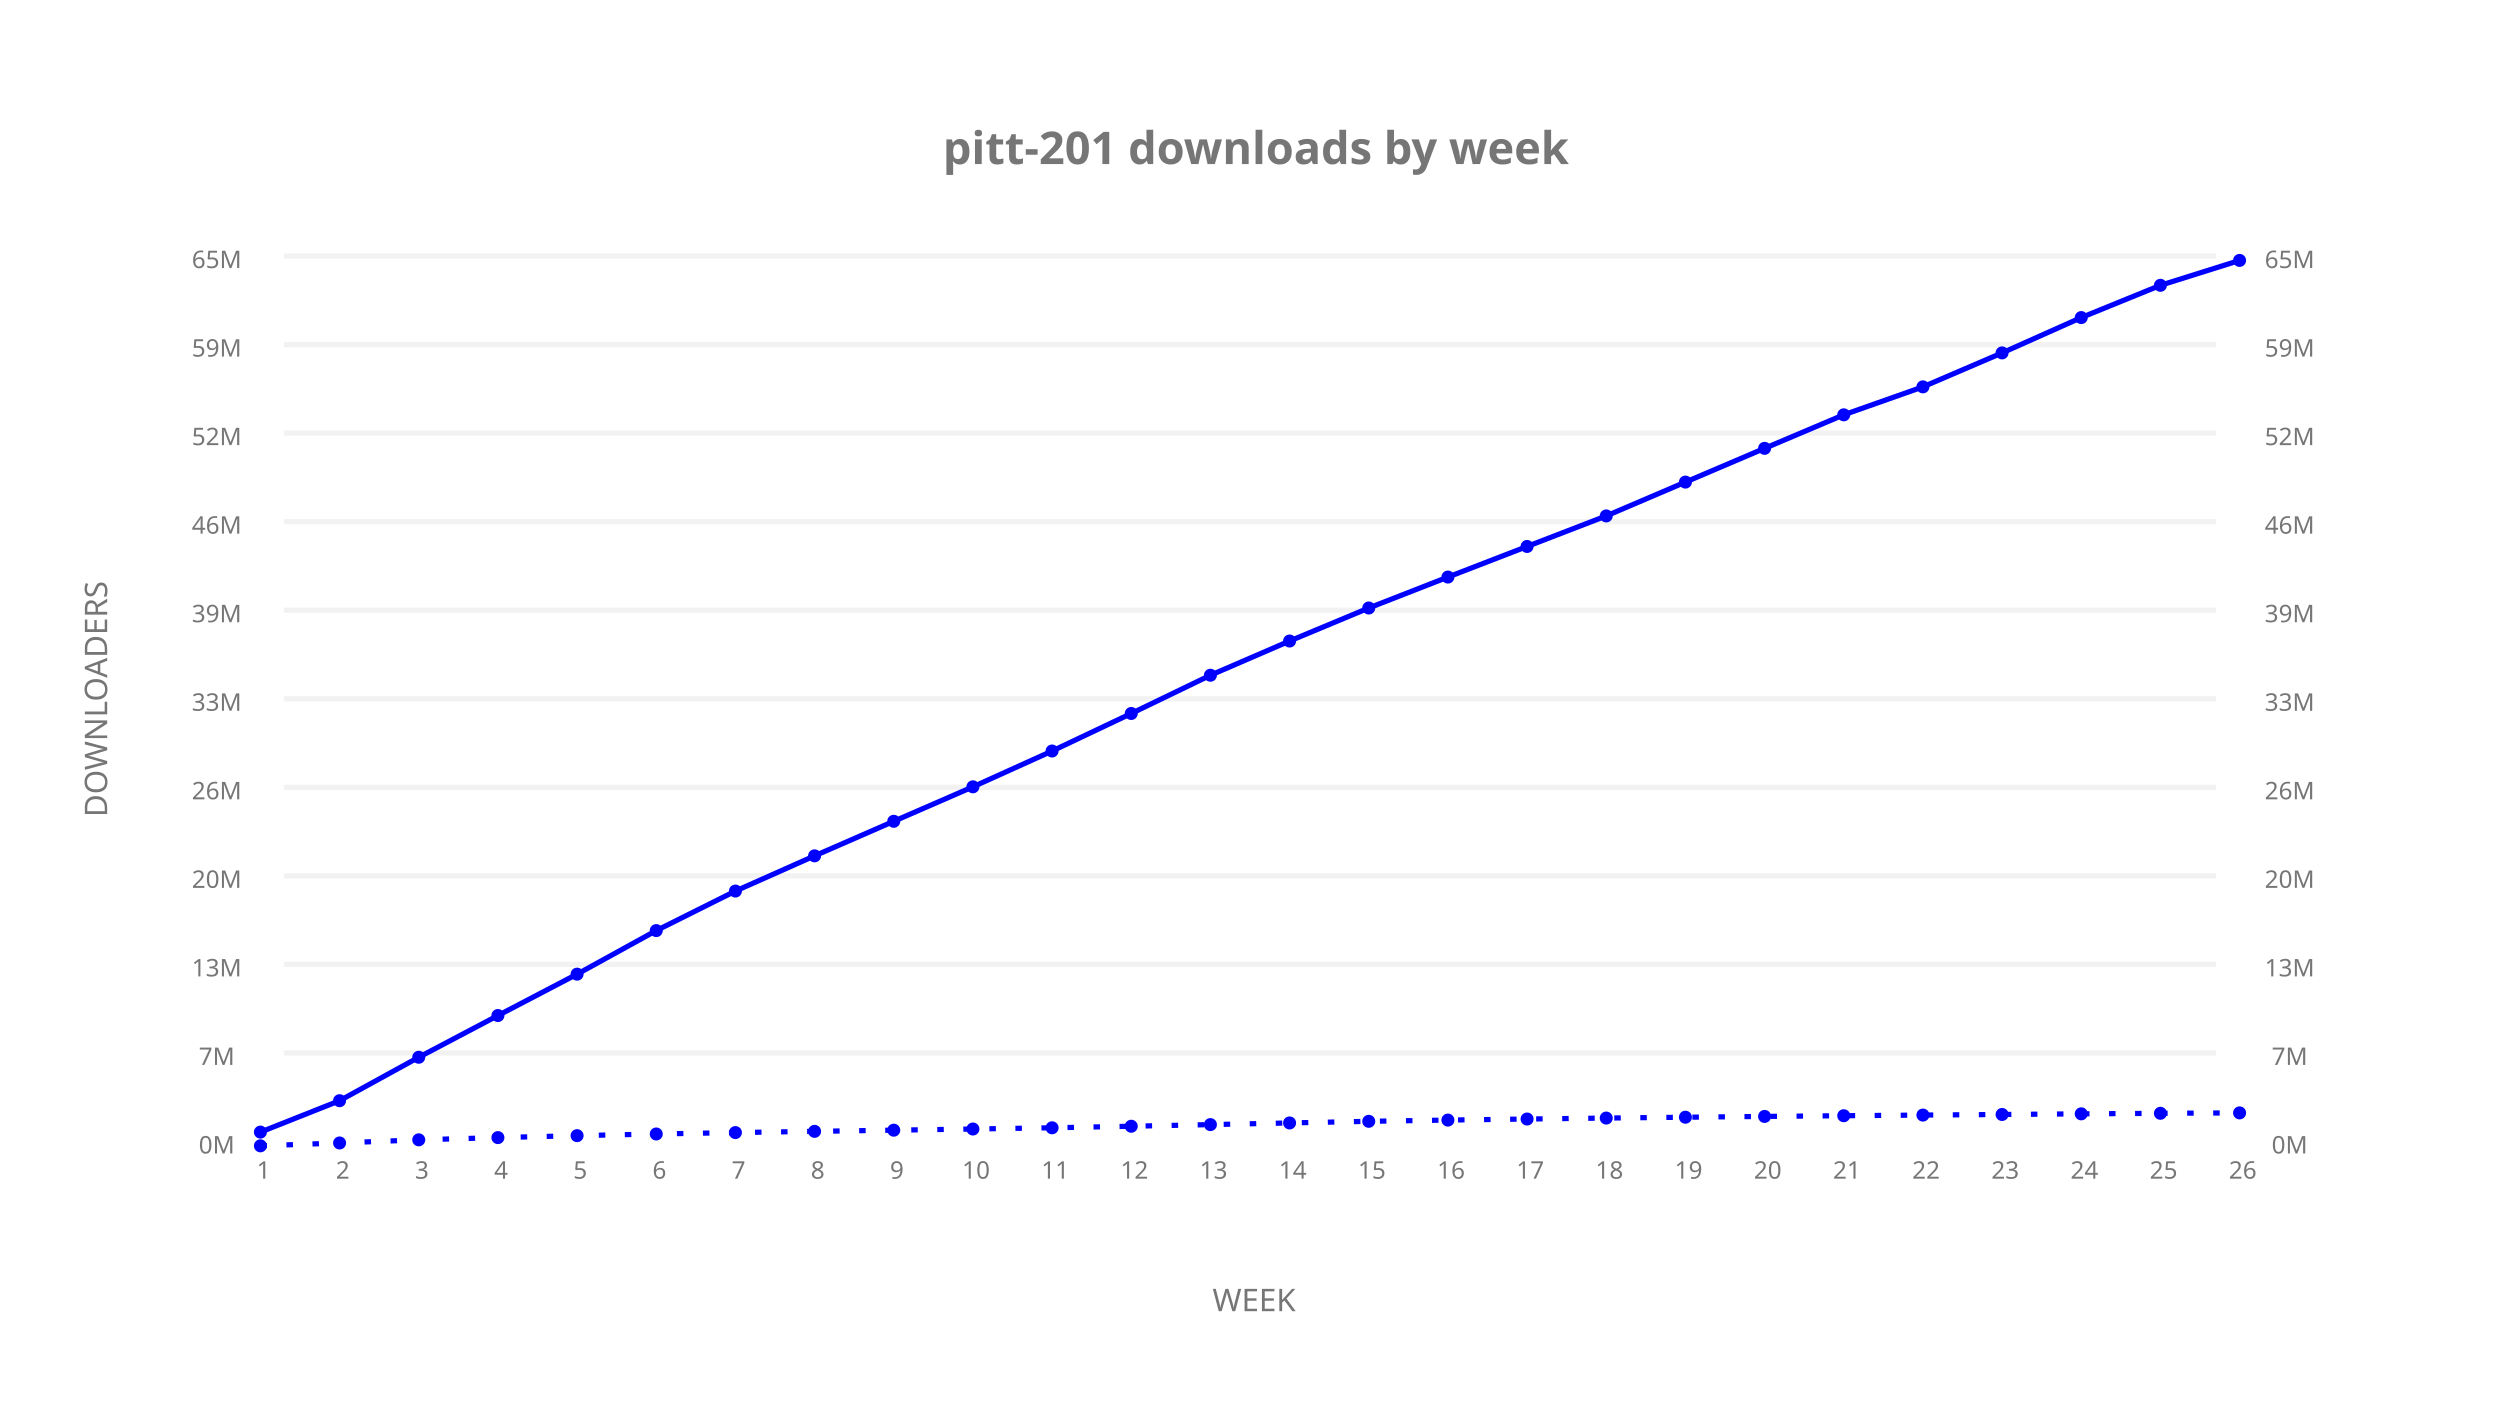
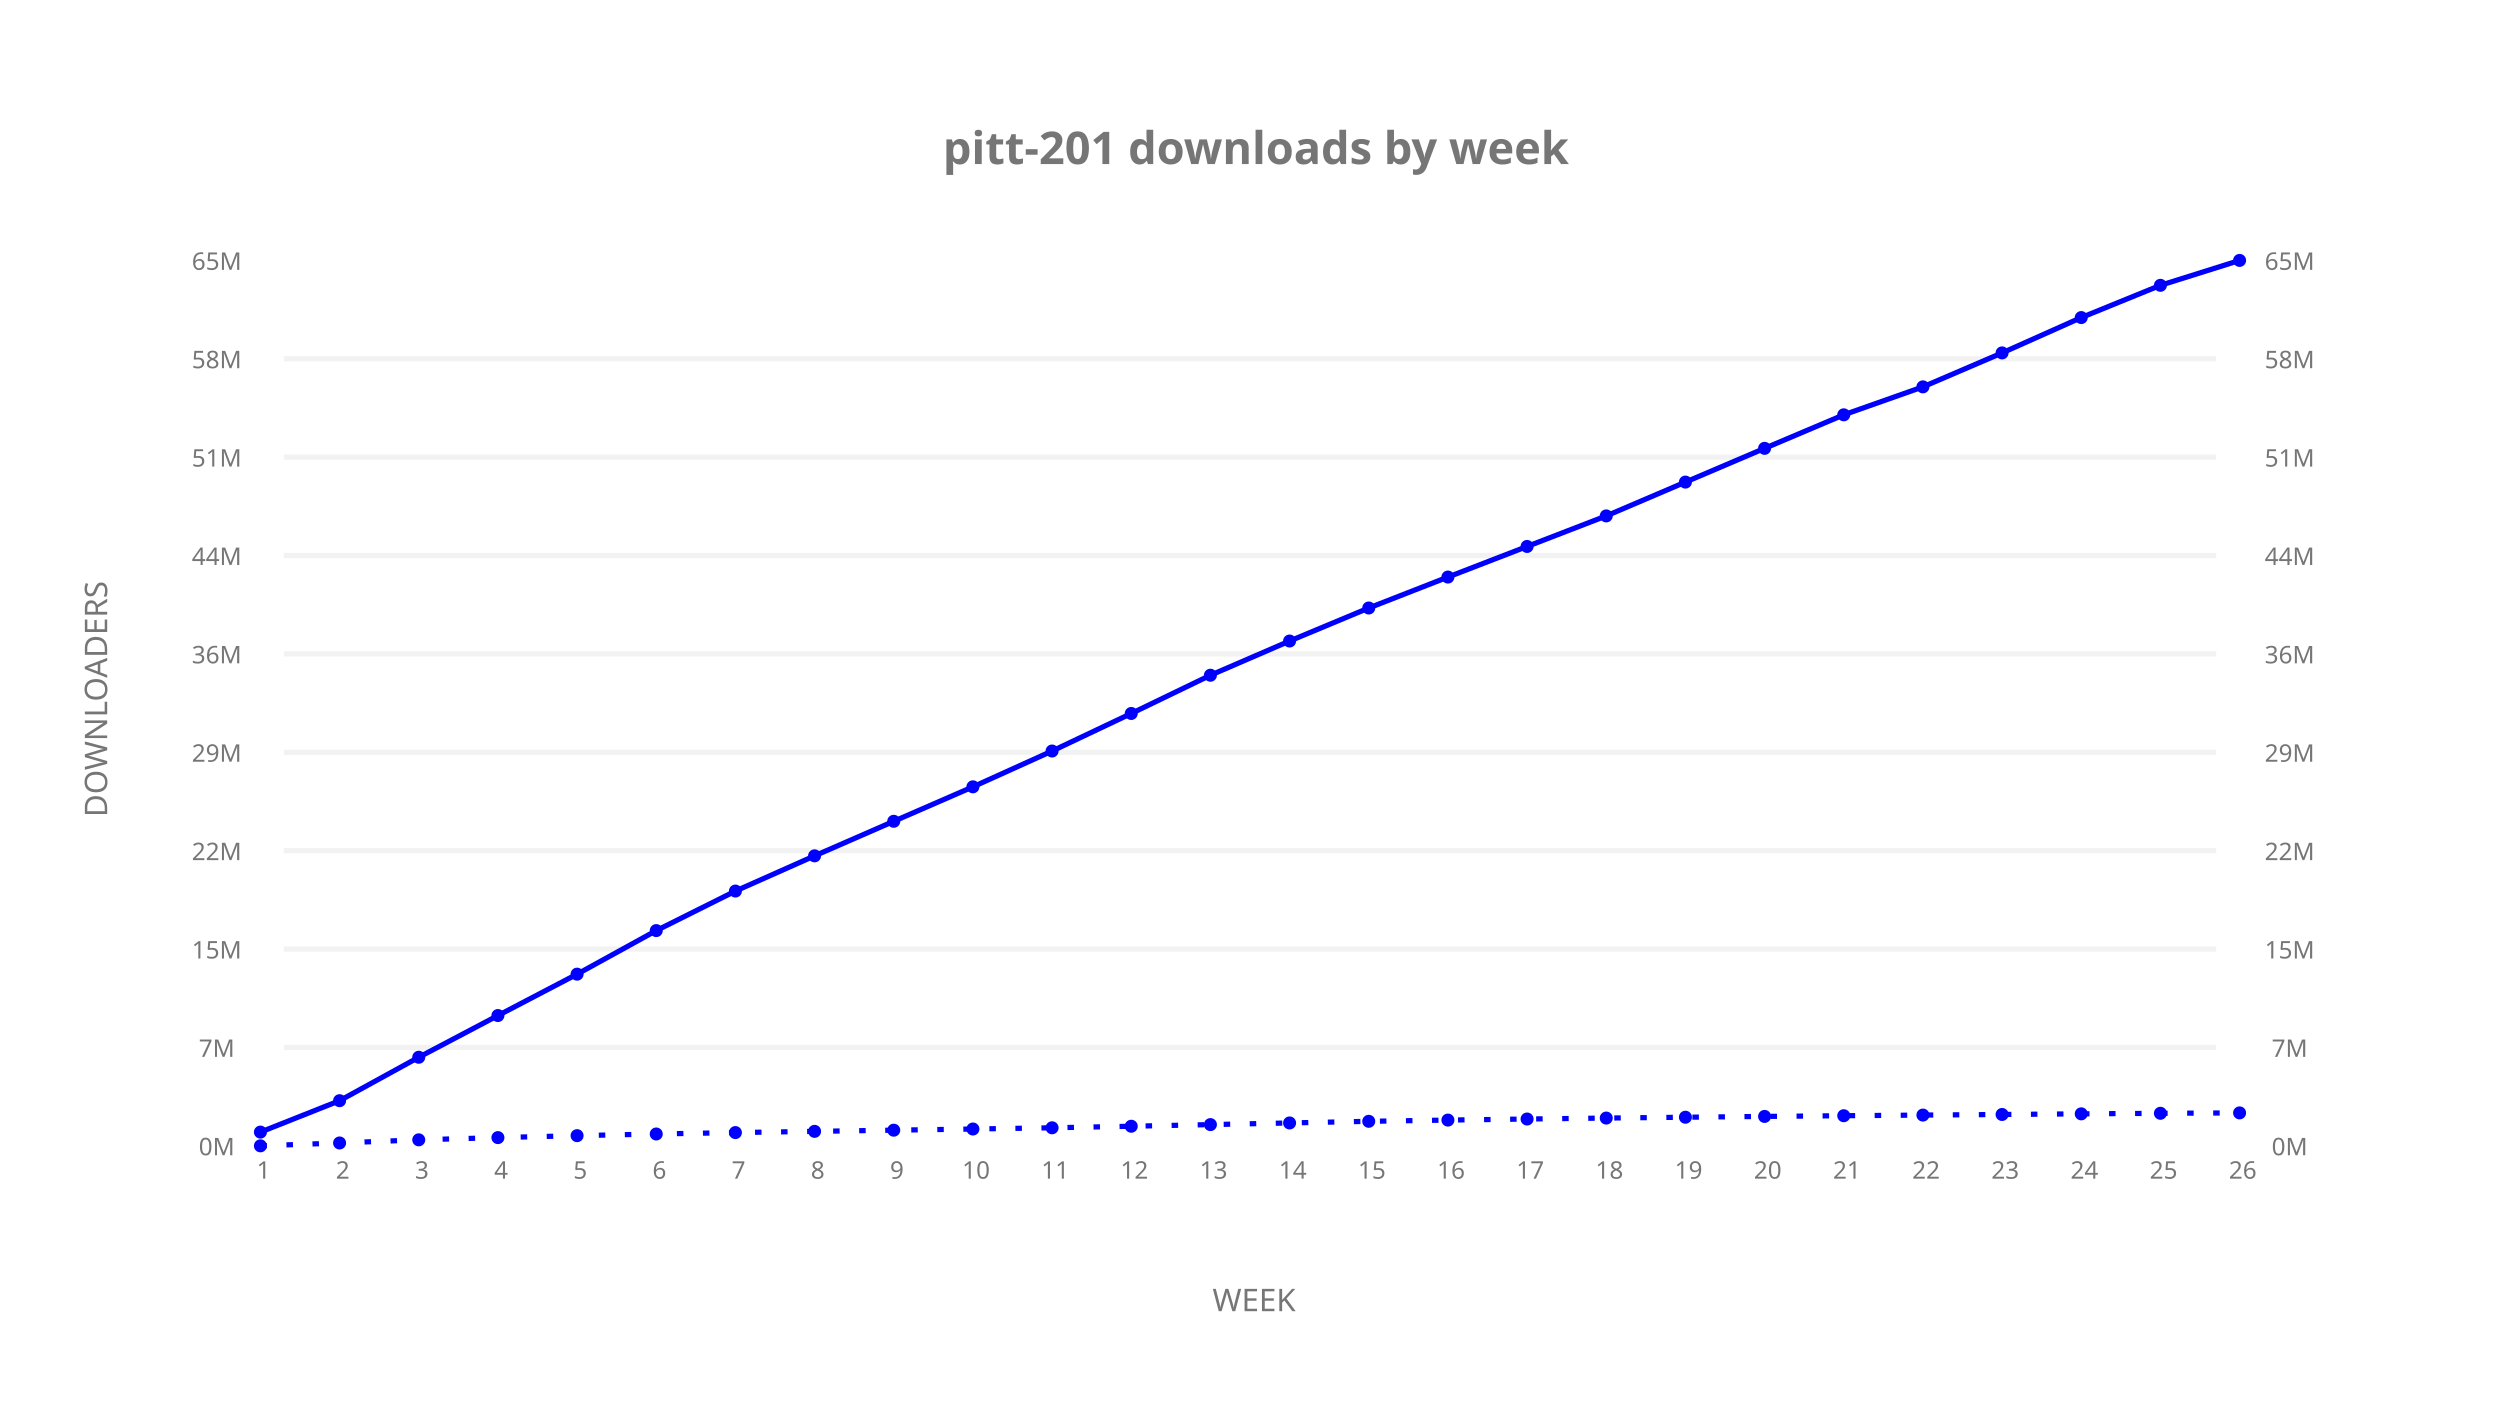
<svg xmlns="http://www.w3.org/2000/svg" xml:space="preserve" id="pitt-201-downloads-by-week-pitt-201-week" x="0px" y="0px" width="1920px" height="1080px" viewBox="0 0 1920 1080" enable-background="new 0 0 1920 1080" role="img">
  <g id="annotations">
    <text x="960" y="126" font-family="Atkinson Hyperlegible" font-size="26pt" text-anchor="middle" text-align="center" font-weight="600" font-style="normal" style="fill:rgb(118,118,118); fill-opacity:1; stroke:rgb(118,118,118); stroke-opacity:0; stroke-width:0.5"> pitt-201 downloads by week</text>
    <g id="axes-lines">
      <text x="960" y="1007" font-family="Atkinson Hyperlegible" font-size="18pt" text-anchor="middle" text-align="center" font-weight="500" font-style="normal" style="fill:rgb(118,118,118); fill-opacity:1; stroke:rgb(118,118,118); stroke-opacity:0; stroke-width:0.5"> WEEK</text>
      <text x="73" y="540" font-family="Atkinson Hyperlegible" font-size="18pt" text-anchor="middle" text-align="center" dominant-baseline="central" font-weight="500" font-style="normal" style="fill:rgb(118,118,118); fill-opacity:1; stroke:rgb(118,118,118); stroke-opacity:0; stroke-width:0.5" transform="rotate(-90,73,540)"> DOWNLOADERS</text>
    </g>
    <g id="tic-y-label-lines">
-       <line x1="218" y1="808.634" x2="1702" y2="808.634" style="fill:rgb(0,0,255); fill-opacity:0; stroke:rgb(242,242,242); stroke-opacity:1; stroke-width:4" />
-       <line x1="218" y1="740.634" x2="1702" y2="740.634" style="fill:rgb(0,0,255); fill-opacity:0; stroke:rgb(242,242,242); stroke-opacity:1; stroke-width:4" />
-       <line x1="218" y1="672.634" x2="1702" y2="672.634" style="fill:rgb(0,0,255); fill-opacity:0; stroke:rgb(242,242,242); stroke-opacity:1; stroke-width:4" />
-       <line x1="218" y1="604.634" x2="1702" y2="604.634" style="fill:rgb(0,0,255); fill-opacity:0; stroke:rgb(242,242,242); stroke-opacity:1; stroke-width:4" />
-       <line x1="218" y1="536.634" x2="1702" y2="536.634" style="fill:rgb(0,0,255); fill-opacity:0; stroke:rgb(242,242,242); stroke-opacity:1; stroke-width:4" />
-       <line x1="218" y1="468.634" x2="1702" y2="468.634" style="fill:rgb(0,0,255); fill-opacity:0; stroke:rgb(242,242,242); stroke-opacity:1; stroke-width:4" />
-       <line x1="218" y1="400.634" x2="1702" y2="400.634" style="fill:rgb(0,0,255); fill-opacity:0; stroke:rgb(242,242,242); stroke-opacity:1; stroke-width:4" />
-       <line x1="218" y1="332.634" x2="1702" y2="332.634" style="fill:rgb(0,0,255); fill-opacity:0; stroke:rgb(242,242,242); stroke-opacity:1; stroke-width:4" />
-       <line x1="218" y1="264.634" x2="1702" y2="264.634" style="fill:rgb(0,0,255); fill-opacity:0; stroke:rgb(242,242,242); stroke-opacity:1; stroke-width:4" />
-       <line x1="218" y1="196.634" x2="1702" y2="196.634" style="fill:rgb(0,0,255); fill-opacity:0; stroke:rgb(242,242,242); stroke-opacity:1; stroke-width:4" />
+       <line x1="218" y1="804.444" x2="1702" y2="804.444" style="fill:rgb(0,0,255); fill-opacity:0; stroke:rgb(242,242,242); stroke-opacity:1; stroke-width:4" />
+       <line x1="218" y1="728.889" x2="1702" y2="728.889" style="fill:rgb(0,0,255); fill-opacity:0; stroke:rgb(242,242,242); stroke-opacity:1; stroke-width:4" />
+       <line x1="218" y1="653.333" x2="1702" y2="653.333" style="fill:rgb(0,0,255); fill-opacity:0; stroke:rgb(242,242,242); stroke-opacity:1; stroke-width:4" />
+       <line x1="218" y1="577.778" x2="1702" y2="577.778" style="fill:rgb(0,0,255); fill-opacity:0; stroke:rgb(242,242,242); stroke-opacity:1; stroke-width:4" />
+       <line x1="218" y1="502.222" x2="1702" y2="502.222" style="fill:rgb(0,0,255); fill-opacity:0; stroke:rgb(242,242,242); stroke-opacity:1; stroke-width:4" />
+       <line x1="218" y1="426.667" x2="1702" y2="426.667" style="fill:rgb(0,0,255); fill-opacity:0; stroke:rgb(242,242,242); stroke-opacity:1; stroke-width:4" />
+       <line x1="218" y1="351.111" x2="1702" y2="351.111" style="fill:rgb(0,0,255); fill-opacity:0; stroke:rgb(242,242,242); stroke-opacity:1; stroke-width:4" />
+       <line x1="218" y1="275.556" x2="1702" y2="275.556" style="fill:rgb(0,0,255); fill-opacity:0; stroke:rgb(242,242,242); stroke-opacity:1; stroke-width:4" />
    </g>
    <g id="tic-x-labels">
      <text x="200" y="898" font-family="Atkinson Hyperlegible" font-size="14pt" text-anchor="middle" text-align="center" dominant-baseline="central" font-weight="400" font-style="normal" style="fill:rgb(118,118,118); fill-opacity:1; stroke:rgb(118,118,118); stroke-opacity:0; stroke-width:0.5"> 1</text>
      <text x="260.8" y="898" font-family="Atkinson Hyperlegible" font-size="14pt" text-anchor="middle" text-align="center" dominant-baseline="central" font-weight="400" font-style="normal" style="fill:rgb(118,118,118); fill-opacity:1; stroke:rgb(118,118,118); stroke-opacity:0; stroke-width:0.5"> 2</text>
      <text x="321.6" y="898" font-family="Atkinson Hyperlegible" font-size="14pt" text-anchor="middle" text-align="center" dominant-baseline="central" font-weight="400" font-style="normal" style="fill:rgb(118,118,118); fill-opacity:1; stroke:rgb(118,118,118); stroke-opacity:0; stroke-width:0.5"> 3</text>
      <text x="382.4" y="898" font-family="Atkinson Hyperlegible" font-size="14pt" text-anchor="middle" text-align="center" dominant-baseline="central" font-weight="400" font-style="normal" style="fill:rgb(118,118,118); fill-opacity:1; stroke:rgb(118,118,118); stroke-opacity:0; stroke-width:0.5"> 4</text>
      <text x="443.2" y="898" font-family="Atkinson Hyperlegible" font-size="14pt" text-anchor="middle" text-align="center" dominant-baseline="central" font-weight="400" font-style="normal" style="fill:rgb(118,118,118); fill-opacity:1; stroke:rgb(118,118,118); stroke-opacity:0; stroke-width:0.5"> 5</text>
      <text x="504" y="898" font-family="Atkinson Hyperlegible" font-size="14pt" text-anchor="middle" text-align="center" dominant-baseline="central" font-weight="400" font-style="normal" style="fill:rgb(118,118,118); fill-opacity:1; stroke:rgb(118,118,118); stroke-opacity:0; stroke-width:0.5"> 6</text>
      <text x="564.8" y="898" font-family="Atkinson Hyperlegible" font-size="14pt" text-anchor="middle" text-align="center" dominant-baseline="central" font-weight="400" font-style="normal" style="fill:rgb(118,118,118); fill-opacity:1; stroke:rgb(118,118,118); stroke-opacity:0; stroke-width:0.5"> 7</text>
      <text x="625.6" y="898" font-family="Atkinson Hyperlegible" font-size="14pt" text-anchor="middle" text-align="center" dominant-baseline="central" font-weight="400" font-style="normal" style="fill:rgb(118,118,118); fill-opacity:1; stroke:rgb(118,118,118); stroke-opacity:0; stroke-width:0.5"> 8</text>
      <text x="686.4" y="898" font-family="Atkinson Hyperlegible" font-size="14pt" text-anchor="middle" text-align="center" dominant-baseline="central" font-weight="400" font-style="normal" style="fill:rgb(118,118,118); fill-opacity:1; stroke:rgb(118,118,118); stroke-opacity:0; stroke-width:0.5"> 9</text>
      <text x="747.2" y="898" font-family="Atkinson Hyperlegible" font-size="14pt" text-anchor="middle" text-align="center" dominant-baseline="central" font-weight="400" font-style="normal" style="fill:rgb(118,118,118); fill-opacity:1; stroke:rgb(118,118,118); stroke-opacity:0; stroke-width:0.5"> 10</text>
      <text x="808" y="898" font-family="Atkinson Hyperlegible" font-size="14pt" text-anchor="middle" text-align="center" dominant-baseline="central" font-weight="400" font-style="normal" style="fill:rgb(118,118,118); fill-opacity:1; stroke:rgb(118,118,118); stroke-opacity:0; stroke-width:0.5"> 11</text>
      <text x="868.8" y="898" font-family="Atkinson Hyperlegible" font-size="14pt" text-anchor="middle" text-align="center" dominant-baseline="central" font-weight="400" font-style="normal" style="fill:rgb(118,118,118); fill-opacity:1; stroke:rgb(118,118,118); stroke-opacity:0; stroke-width:0.5"> 12</text>
      <text x="929.6" y="898" font-family="Atkinson Hyperlegible" font-size="14pt" text-anchor="middle" text-align="center" dominant-baseline="central" font-weight="400" font-style="normal" style="fill:rgb(118,118,118); fill-opacity:1; stroke:rgb(118,118,118); stroke-opacity:0; stroke-width:0.5"> 13</text>
      <text x="990.4" y="898" font-family="Atkinson Hyperlegible" font-size="14pt" text-anchor="middle" text-align="center" dominant-baseline="central" font-weight="400" font-style="normal" style="fill:rgb(118,118,118); fill-opacity:1; stroke:rgb(118,118,118); stroke-opacity:0; stroke-width:0.5"> 14</text>
      <text x="1051.2" y="898" font-family="Atkinson Hyperlegible" font-size="14pt" text-anchor="middle" text-align="center" dominant-baseline="central" font-weight="400" font-style="normal" style="fill:rgb(118,118,118); fill-opacity:1; stroke:rgb(118,118,118); stroke-opacity:0; stroke-width:0.5"> 15</text>
      <text x="1112" y="898" font-family="Atkinson Hyperlegible" font-size="14pt" text-anchor="middle" text-align="center" dominant-baseline="central" font-weight="400" font-style="normal" style="fill:rgb(118,118,118); fill-opacity:1; stroke:rgb(118,118,118); stroke-opacity:0; stroke-width:0.5"> 16</text>
      <text x="1172.8" y="898" font-family="Atkinson Hyperlegible" font-size="14pt" text-anchor="middle" text-align="center" dominant-baseline="central" font-weight="400" font-style="normal" style="fill:rgb(118,118,118); fill-opacity:1; stroke:rgb(118,118,118); stroke-opacity:0; stroke-width:0.5"> 17</text>
      <text x="1233.6" y="898" font-family="Atkinson Hyperlegible" font-size="14pt" text-anchor="middle" text-align="center" dominant-baseline="central" font-weight="400" font-style="normal" style="fill:rgb(118,118,118); fill-opacity:1; stroke:rgb(118,118,118); stroke-opacity:0; stroke-width:0.5"> 18</text>
      <text x="1294.4" y="898" font-family="Atkinson Hyperlegible" font-size="14pt" text-anchor="middle" text-align="center" dominant-baseline="central" font-weight="400" font-style="normal" style="fill:rgb(118,118,118); fill-opacity:1; stroke:rgb(118,118,118); stroke-opacity:0; stroke-width:0.5"> 19</text>
      <text x="1355.2" y="898" font-family="Atkinson Hyperlegible" font-size="14pt" text-anchor="middle" text-align="center" dominant-baseline="central" font-weight="400" font-style="normal" style="fill:rgb(118,118,118); fill-opacity:1; stroke:rgb(118,118,118); stroke-opacity:0; stroke-width:0.5"> 20</text>
      <text x="1416" y="898" font-family="Atkinson Hyperlegible" font-size="14pt" text-anchor="middle" text-align="center" dominant-baseline="central" font-weight="400" font-style="normal" style="fill:rgb(118,118,118); fill-opacity:1; stroke:rgb(118,118,118); stroke-opacity:0; stroke-width:0.5"> 21</text>
      <text x="1476.8" y="898" font-family="Atkinson Hyperlegible" font-size="14pt" text-anchor="middle" text-align="center" dominant-baseline="central" font-weight="400" font-style="normal" style="fill:rgb(118,118,118); fill-opacity:1; stroke:rgb(118,118,118); stroke-opacity:0; stroke-width:0.5"> 22</text>
      <text x="1537.6" y="898" font-family="Atkinson Hyperlegible" font-size="14pt" text-anchor="middle" text-align="center" dominant-baseline="central" font-weight="400" font-style="normal" style="fill:rgb(118,118,118); fill-opacity:1; stroke:rgb(118,118,118); stroke-opacity:0; stroke-width:0.5"> 23</text>
      <text x="1598.4" y="898" font-family="Atkinson Hyperlegible" font-size="14pt" text-anchor="middle" text-align="center" dominant-baseline="central" font-weight="400" font-style="normal" style="fill:rgb(118,118,118); fill-opacity:1; stroke:rgb(118,118,118); stroke-opacity:0; stroke-width:0.5"> 24</text>
      <text x="1659.2" y="898" font-family="Atkinson Hyperlegible" font-size="14pt" text-anchor="middle" text-align="center" dominant-baseline="central" font-weight="400" font-style="normal" style="fill:rgb(118,118,118); fill-opacity:1; stroke:rgb(118,118,118); stroke-opacity:0; stroke-width:0.5"> 25</text>
      <text x="1720" y="898" font-family="Atkinson Hyperlegible" font-size="14pt" text-anchor="middle" text-align="center" dominant-baseline="central" font-weight="400" font-style="normal" style="fill:rgb(118,118,118); fill-opacity:1; stroke:rgb(118,118,118); stroke-opacity:0; stroke-width:0.5"> 26</text>
    </g>
    <g id="tic-y-labels">
-       <text x="164" y="878.634" font-family="Atkinson Hyperlegible" font-size="14pt" text-anchor="middle" text-align="center" dominant-baseline="central" font-weight="400" font-style="normal" style="fill:rgb(118,118,118); fill-opacity:1; stroke:rgb(118,118,118); stroke-opacity:0; stroke-width:0.5"> 0M</text>
-       <text x="1756" y="878.634" font-family="Atkinson Hyperlegible" font-size="14pt" text-anchor="middle" text-align="center" dominant-baseline="central" font-weight="400" font-style="normal" style="fill:rgb(118,118,118); fill-opacity:1; stroke:rgb(118,118,118); stroke-opacity:0; stroke-width:0.5"> 0M</text>
-       <text x="164" y="810.634" font-family="Atkinson Hyperlegible" font-size="14pt" text-anchor="middle" text-align="center" dominant-baseline="central" font-weight="400" font-style="normal" style="fill:rgb(118,118,118); fill-opacity:1; stroke:rgb(118,118,118); stroke-opacity:0; stroke-width:0.5"> 7M</text>
-       <text x="1756" y="810.634" font-family="Atkinson Hyperlegible" font-size="14pt" text-anchor="middle" text-align="center" dominant-baseline="central" font-weight="400" font-style="normal" style="fill:rgb(118,118,118); fill-opacity:1; stroke:rgb(118,118,118); stroke-opacity:0; stroke-width:0.5"> 7M</text>
-       <text x="164" y="742.634" font-family="Atkinson Hyperlegible" font-size="14pt" text-anchor="middle" text-align="center" dominant-baseline="central" font-weight="400" font-style="normal" style="fill:rgb(118,118,118); fill-opacity:1; stroke:rgb(118,118,118); stroke-opacity:0; stroke-width:0.5"> 13M</text>
-       <text x="1756" y="742.634" font-family="Atkinson Hyperlegible" font-size="14pt" text-anchor="middle" text-align="center" dominant-baseline="central" font-weight="400" font-style="normal" style="fill:rgb(118,118,118); fill-opacity:1; stroke:rgb(118,118,118); stroke-opacity:0; stroke-width:0.5"> 13M</text>
-       <text x="164" y="674.634" font-family="Atkinson Hyperlegible" font-size="14pt" text-anchor="middle" text-align="center" dominant-baseline="central" font-weight="400" font-style="normal" style="fill:rgb(118,118,118); fill-opacity:1; stroke:rgb(118,118,118); stroke-opacity:0; stroke-width:0.5"> 20M</text>
-       <text x="1756" y="674.634" font-family="Atkinson Hyperlegible" font-size="14pt" text-anchor="middle" text-align="center" dominant-baseline="central" font-weight="400" font-style="normal" style="fill:rgb(118,118,118); fill-opacity:1; stroke:rgb(118,118,118); stroke-opacity:0; stroke-width:0.5"> 20M</text>
-       <text x="164" y="606.634" font-family="Atkinson Hyperlegible" font-size="14pt" text-anchor="middle" text-align="center" dominant-baseline="central" font-weight="400" font-style="normal" style="fill:rgb(118,118,118); fill-opacity:1; stroke:rgb(118,118,118); stroke-opacity:0; stroke-width:0.5"> 26M</text>
-       <text x="1756" y="606.634" font-family="Atkinson Hyperlegible" font-size="14pt" text-anchor="middle" text-align="center" dominant-baseline="central" font-weight="400" font-style="normal" style="fill:rgb(118,118,118); fill-opacity:1; stroke:rgb(118,118,118); stroke-opacity:0; stroke-width:0.5"> 26M</text>
-       <text x="164" y="538.634" font-family="Atkinson Hyperlegible" font-size="14pt" text-anchor="middle" text-align="center" dominant-baseline="central" font-weight="400" font-style="normal" style="fill:rgb(118,118,118); fill-opacity:1; stroke:rgb(118,118,118); stroke-opacity:0; stroke-width:0.5"> 33M</text>
-       <text x="1756" y="538.634" font-family="Atkinson Hyperlegible" font-size="14pt" text-anchor="middle" text-align="center" dominant-baseline="central" font-weight="400" font-style="normal" style="fill:rgb(118,118,118); fill-opacity:1; stroke:rgb(118,118,118); stroke-opacity:0; stroke-width:0.5"> 33M</text>
-       <text x="164" y="470.634" font-family="Atkinson Hyperlegible" font-size="14pt" text-anchor="middle" text-align="center" dominant-baseline="central" font-weight="400" font-style="normal" style="fill:rgb(118,118,118); fill-opacity:1; stroke:rgb(118,118,118); stroke-opacity:0; stroke-width:0.5"> 39M</text>
-       <text x="1756" y="470.634" font-family="Atkinson Hyperlegible" font-size="14pt" text-anchor="middle" text-align="center" dominant-baseline="central" font-weight="400" font-style="normal" style="fill:rgb(118,118,118); fill-opacity:1; stroke:rgb(118,118,118); stroke-opacity:0; stroke-width:0.5"> 39M</text>
-       <text x="164" y="402.634" font-family="Atkinson Hyperlegible" font-size="14pt" text-anchor="middle" text-align="center" dominant-baseline="central" font-weight="400" font-style="normal" style="fill:rgb(118,118,118); fill-opacity:1; stroke:rgb(118,118,118); stroke-opacity:0; stroke-width:0.5"> 46M</text>
-       <text x="1756" y="402.634" font-family="Atkinson Hyperlegible" font-size="14pt" text-anchor="middle" text-align="center" dominant-baseline="central" font-weight="400" font-style="normal" style="fill:rgb(118,118,118); fill-opacity:1; stroke:rgb(118,118,118); stroke-opacity:0; stroke-width:0.5"> 46M</text>
-       <text x="164" y="334.634" font-family="Atkinson Hyperlegible" font-size="14pt" text-anchor="middle" text-align="center" dominant-baseline="central" font-weight="400" font-style="normal" style="fill:rgb(118,118,118); fill-opacity:1; stroke:rgb(118,118,118); stroke-opacity:0; stroke-width:0.5"> 52M</text>
-       <text x="1756" y="334.634" font-family="Atkinson Hyperlegible" font-size="14pt" text-anchor="middle" text-align="center" dominant-baseline="central" font-weight="400" font-style="normal" style="fill:rgb(118,118,118); fill-opacity:1; stroke:rgb(118,118,118); stroke-opacity:0; stroke-width:0.5"> 52M</text>
-       <text x="164" y="266.634" font-family="Atkinson Hyperlegible" font-size="14pt" text-anchor="middle" text-align="center" dominant-baseline="central" font-weight="400" font-style="normal" style="fill:rgb(118,118,118); fill-opacity:1; stroke:rgb(118,118,118); stroke-opacity:0; stroke-width:0.5"> 59M</text>
-       <text x="1756" y="266.634" font-family="Atkinson Hyperlegible" font-size="14pt" text-anchor="middle" text-align="center" dominant-baseline="central" font-weight="400" font-style="normal" style="fill:rgb(118,118,118); fill-opacity:1; stroke:rgb(118,118,118); stroke-opacity:0; stroke-width:0.5"> 59M</text>
-       <text x="164" y="198.634" font-family="Atkinson Hyperlegible" font-size="14pt" text-anchor="middle" text-align="center" dominant-baseline="central" font-weight="400" font-style="normal" style="fill:rgb(118,118,118); fill-opacity:1; stroke:rgb(118,118,118); stroke-opacity:0; stroke-width:0.5"> 65M</text>
-       <text x="1756" y="198.634" font-family="Atkinson Hyperlegible" font-size="14pt" text-anchor="middle" text-align="center" dominant-baseline="central" font-weight="400" font-style="normal" style="fill:rgb(118,118,118); fill-opacity:1; stroke:rgb(118,118,118); stroke-opacity:0; stroke-width:0.5"> 65M</text>
+       <text x="164" y="880" font-family="Atkinson Hyperlegible" font-size="14pt" text-anchor="middle" text-align="center" dominant-baseline="central" font-weight="400" font-style="normal" style="fill:rgb(118,118,118); fill-opacity:1; stroke:rgb(118,118,118); stroke-opacity:0; stroke-width:0.5"> 0M</text>
+       <text x="1756" y="880" font-family="Atkinson Hyperlegible" font-size="14pt" text-anchor="middle" text-align="center" dominant-baseline="central" font-weight="400" font-style="normal" style="fill:rgb(118,118,118); fill-opacity:1; stroke:rgb(118,118,118); stroke-opacity:0; stroke-width:0.5"> 0M</text>
+       <text x="164" y="804.444" font-family="Atkinson Hyperlegible" font-size="14pt" text-anchor="middle" text-align="center" dominant-baseline="central" font-weight="400" font-style="normal" style="fill:rgb(118,118,118); fill-opacity:1; stroke:rgb(118,118,118); stroke-opacity:0; stroke-width:0.5"> 7M</text>
+       <text x="1756" y="804.444" font-family="Atkinson Hyperlegible" font-size="14pt" text-anchor="middle" text-align="center" dominant-baseline="central" font-weight="400" font-style="normal" style="fill:rgb(118,118,118); fill-opacity:1; stroke:rgb(118,118,118); stroke-opacity:0; stroke-width:0.5"> 7M</text>
+       <text x="164" y="728.889" font-family="Atkinson Hyperlegible" font-size="14pt" text-anchor="middle" text-align="center" dominant-baseline="central" font-weight="400" font-style="normal" style="fill:rgb(118,118,118); fill-opacity:1; stroke:rgb(118,118,118); stroke-opacity:0; stroke-width:0.5"> 15M</text>
+       <text x="1756" y="728.889" font-family="Atkinson Hyperlegible" font-size="14pt" text-anchor="middle" text-align="center" dominant-baseline="central" font-weight="400" font-style="normal" style="fill:rgb(118,118,118); fill-opacity:1; stroke:rgb(118,118,118); stroke-opacity:0; stroke-width:0.5"> 15M</text>
+       <text x="164" y="653.333" font-family="Atkinson Hyperlegible" font-size="14pt" text-anchor="middle" text-align="center" dominant-baseline="central" font-weight="400" font-style="normal" style="fill:rgb(118,118,118); fill-opacity:1; stroke:rgb(118,118,118); stroke-opacity:0; stroke-width:0.5"> 22M</text>
+       <text x="1756" y="653.333" font-family="Atkinson Hyperlegible" font-size="14pt" text-anchor="middle" text-align="center" dominant-baseline="central" font-weight="400" font-style="normal" style="fill:rgb(118,118,118); fill-opacity:1; stroke:rgb(118,118,118); stroke-opacity:0; stroke-width:0.5"> 22M</text>
+       <text x="164" y="577.778" font-family="Atkinson Hyperlegible" font-size="14pt" text-anchor="middle" text-align="center" dominant-baseline="central" font-weight="400" font-style="normal" style="fill:rgb(118,118,118); fill-opacity:1; stroke:rgb(118,118,118); stroke-opacity:0; stroke-width:0.5"> 29M</text>
+       <text x="1756" y="577.778" font-family="Atkinson Hyperlegible" font-size="14pt" text-anchor="middle" text-align="center" dominant-baseline="central" font-weight="400" font-style="normal" style="fill:rgb(118,118,118); fill-opacity:1; stroke:rgb(118,118,118); stroke-opacity:0; stroke-width:0.5"> 29M</text>
+       <text x="164" y="502.222" font-family="Atkinson Hyperlegible" font-size="14pt" text-anchor="middle" text-align="center" dominant-baseline="central" font-weight="400" font-style="normal" style="fill:rgb(118,118,118); fill-opacity:1; stroke:rgb(118,118,118); stroke-opacity:0; stroke-width:0.5"> 36M</text>
+       <text x="1756" y="502.222" font-family="Atkinson Hyperlegible" font-size="14pt" text-anchor="middle" text-align="center" dominant-baseline="central" font-weight="400" font-style="normal" style="fill:rgb(118,118,118); fill-opacity:1; stroke:rgb(118,118,118); stroke-opacity:0; stroke-width:0.5"> 36M</text>
+       <text x="164" y="426.667" font-family="Atkinson Hyperlegible" font-size="14pt" text-anchor="middle" text-align="center" dominant-baseline="central" font-weight="400" font-style="normal" style="fill:rgb(118,118,118); fill-opacity:1; stroke:rgb(118,118,118); stroke-opacity:0; stroke-width:0.5"> 44M</text>
+       <text x="1756" y="426.667" font-family="Atkinson Hyperlegible" font-size="14pt" text-anchor="middle" text-align="center" dominant-baseline="central" font-weight="400" font-style="normal" style="fill:rgb(118,118,118); fill-opacity:1; stroke:rgb(118,118,118); stroke-opacity:0; stroke-width:0.5"> 44M</text>
+       <text x="164" y="351.111" font-family="Atkinson Hyperlegible" font-size="14pt" text-anchor="middle" text-align="center" dominant-baseline="central" font-weight="400" font-style="normal" style="fill:rgb(118,118,118); fill-opacity:1; stroke:rgb(118,118,118); stroke-opacity:0; stroke-width:0.5"> 51M</text>
+       <text x="1756" y="351.111" font-family="Atkinson Hyperlegible" font-size="14pt" text-anchor="middle" text-align="center" dominant-baseline="central" font-weight="400" font-style="normal" style="fill:rgb(118,118,118); fill-opacity:1; stroke:rgb(118,118,118); stroke-opacity:0; stroke-width:0.5"> 51M</text>
+       <text x="164" y="275.556" font-family="Atkinson Hyperlegible" font-size="14pt" text-anchor="middle" text-align="center" dominant-baseline="central" font-weight="400" font-style="normal" style="fill:rgb(118,118,118); fill-opacity:1; stroke:rgb(118,118,118); stroke-opacity:0; stroke-width:0.5"> 58M</text>
+       <text x="1756" y="275.556" font-family="Atkinson Hyperlegible" font-size="14pt" text-anchor="middle" text-align="center" dominant-baseline="central" font-weight="400" font-style="normal" style="fill:rgb(118,118,118); fill-opacity:1; stroke:rgb(118,118,118); stroke-opacity:0; stroke-width:0.5"> 58M</text>
+       <text x="164" y="200" font-family="Atkinson Hyperlegible" font-size="14pt" text-anchor="middle" text-align="center" dominant-baseline="central" font-weight="400" font-style="normal" style="fill:rgb(118,118,118); fill-opacity:1; stroke:rgb(118,118,118); stroke-opacity:0; stroke-width:0.5"> 65M</text>
+       <text x="1756" y="200" font-family="Atkinson Hyperlegible" font-size="14pt" text-anchor="middle" text-align="center" dominant-baseline="central" font-weight="400" font-style="normal" style="fill:rgb(118,118,118); fill-opacity:1; stroke:rgb(118,118,118); stroke-opacity:0; stroke-width:0.5"> 65M</text>
    </g>
  </g>
  <g id="polyline-pitt-201 downloads by week">
    <polyline points="200,869.454 260.8,845.326 321.6,811.972 382.4,779.931 443.2,748.153 504,714.696 564.8,684.331 625.6,657.289 686.4,630.751 747.2,604.28 808,576.785 868.8,547.95 929.6,518.58 990.4,492.307 1051.2,466.941 1112,443.183 1172.8,419.682 1233.6,396.217 1294.4,370.248 1355.2,344.329 1416,318.577 1476.8,297.108 1537.6,271.026 1598.4,243.891 1659.2,219.122 1720,200 " style="fill:rgb(0,0,255); fill-opacity:0; stroke:rgb(0,0,255); stroke-opacity:1; stroke-width:4" />
  </g>
  <g id="markers-pitt-201 downloads by week">
    <circle cx="200" cy="869.454" r="5" style="fill:rgb(0,0,255); fill-opacity:1; stroke:rgb(0,0,255); stroke-opacity:0; stroke-width:4">
</circle>
    <circle cx="260.8" cy="845.326" r="5" style="fill:rgb(0,0,255); fill-opacity:1; stroke:rgb(0,0,255); stroke-opacity:0; stroke-width:4">
</circle>
    <circle cx="321.6" cy="811.972" r="5" style="fill:rgb(0,0,255); fill-opacity:1; stroke:rgb(0,0,255); stroke-opacity:0; stroke-width:4">
</circle>
    <circle cx="382.4" cy="779.931" r="5" style="fill:rgb(0,0,255); fill-opacity:1; stroke:rgb(0,0,255); stroke-opacity:0; stroke-width:4">
</circle>
    <circle cx="443.2" cy="748.153" r="5" style="fill:rgb(0,0,255); fill-opacity:1; stroke:rgb(0,0,255); stroke-opacity:0; stroke-width:4">
</circle>
    <circle cx="504" cy="714.696" r="5" style="fill:rgb(0,0,255); fill-opacity:1; stroke:rgb(0,0,255); stroke-opacity:0; stroke-width:4">
</circle>
    <circle cx="564.8" cy="684.331" r="5" style="fill:rgb(0,0,255); fill-opacity:1; stroke:rgb(0,0,255); stroke-opacity:0; stroke-width:4">
</circle>
    <circle cx="625.6" cy="657.289" r="5" style="fill:rgb(0,0,255); fill-opacity:1; stroke:rgb(0,0,255); stroke-opacity:0; stroke-width:4">
</circle>
    <circle cx="686.4" cy="630.751" r="5" style="fill:rgb(0,0,255); fill-opacity:1; stroke:rgb(0,0,255); stroke-opacity:0; stroke-width:4">
</circle>
    <circle cx="747.2" cy="604.28" r="5" style="fill:rgb(0,0,255); fill-opacity:1; stroke:rgb(0,0,255); stroke-opacity:0; stroke-width:4">
</circle>
    <circle cx="808" cy="576.785" r="5" style="fill:rgb(0,0,255); fill-opacity:1; stroke:rgb(0,0,255); stroke-opacity:0; stroke-width:4">
</circle>
    <circle cx="868.8" cy="547.95" r="5" style="fill:rgb(0,0,255); fill-opacity:1; stroke:rgb(0,0,255); stroke-opacity:0; stroke-width:4">
</circle>
    <circle cx="929.6" cy="518.58" r="5" style="fill:rgb(0,0,255); fill-opacity:1; stroke:rgb(0,0,255); stroke-opacity:0; stroke-width:4">
</circle>
    <circle cx="990.4" cy="492.307" r="5" style="fill:rgb(0,0,255); fill-opacity:1; stroke:rgb(0,0,255); stroke-opacity:0; stroke-width:4">
</circle>
    <circle cx="1051.2" cy="466.941" r="5" style="fill:rgb(0,0,255); fill-opacity:1; stroke:rgb(0,0,255); stroke-opacity:0; stroke-width:4">
</circle>
    <circle cx="1112" cy="443.183" r="5" style="fill:rgb(0,0,255); fill-opacity:1; stroke:rgb(0,0,255); stroke-opacity:0; stroke-width:4">
</circle>
    <circle cx="1172.8" cy="419.682" r="5" style="fill:rgb(0,0,255); fill-opacity:1; stroke:rgb(0,0,255); stroke-opacity:0; stroke-width:4">
</circle>
    <circle cx="1233.6" cy="396.217" r="5" style="fill:rgb(0,0,255); fill-opacity:1; stroke:rgb(0,0,255); stroke-opacity:0; stroke-width:4">
</circle>
    <circle cx="1294.4" cy="370.248" r="5" style="fill:rgb(0,0,255); fill-opacity:1; stroke:rgb(0,0,255); stroke-opacity:0; stroke-width:4">
</circle>
    <circle cx="1355.2" cy="344.329" r="5" style="fill:rgb(0,0,255); fill-opacity:1; stroke:rgb(0,0,255); stroke-opacity:0; stroke-width:4">
</circle>
    <circle cx="1416" cy="318.577" r="5" style="fill:rgb(0,0,255); fill-opacity:1; stroke:rgb(0,0,255); stroke-opacity:0; stroke-width:4">
</circle>
    <circle cx="1476.8" cy="297.108" r="5" style="fill:rgb(0,0,255); fill-opacity:1; stroke:rgb(0,0,255); stroke-opacity:0; stroke-width:4">
</circle>
    <circle cx="1537.6" cy="271.026" r="5" style="fill:rgb(0,0,255); fill-opacity:1; stroke:rgb(0,0,255); stroke-opacity:0; stroke-width:4">
</circle>
    <circle cx="1598.4" cy="243.891" r="5" style="fill:rgb(0,0,255); fill-opacity:1; stroke:rgb(0,0,255); stroke-opacity:0; stroke-width:4">
</circle>
    <circle cx="1659.2" cy="219.122" r="5" style="fill:rgb(0,0,255); fill-opacity:1; stroke:rgb(0,0,255); stroke-opacity:0; stroke-width:4">
</circle>
    <circle cx="1720" cy="200" r="5" style="fill:rgb(0,0,255); fill-opacity:1; stroke:rgb(0,0,255); stroke-opacity:0; stroke-width:4">
</circle>
  </g>
  <g id="polyline-pitt-201 downloads by week uploaders">
    <polyline points="200,880 260.8,877.798 321.6,875.391 382.4,873.682 443.2,872.184 504,870.906 564.8,869.82 625.6,868.881 686.4,867.978 747.2,867.086 808,866.145 868.8,864.955 929.6,863.696 990.4,862.429 1051.2,861.169 1112,860.224 1172.8,859.413 1233.6,858.672 1294.4,858.03 1355.2,857.415 1416,856.873 1476.8,856.378 1537.6,855.92 1598.4,855.434 1659.2,855.012 1720,854.696 " stroke-dasharray="5 15" style="fill:rgb(0,0,255); fill-opacity:0; stroke:rgb(0,0,255); stroke-opacity:1; stroke-width:4" />
  </g>
  <g id="markers-pitt-201 downloads by week uploaders">
    <circle cx="200" cy="880" r="5" style="fill:rgb(0,0,255); fill-opacity:1; stroke:rgb(0,0,255); stroke-opacity:0; stroke-width:4">
</circle>
    <circle cx="260.8" cy="877.798" r="5" style="fill:rgb(0,0,255); fill-opacity:1; stroke:rgb(0,0,255); stroke-opacity:0; stroke-width:4">
</circle>
    <circle cx="321.6" cy="875.391" r="5" style="fill:rgb(0,0,255); fill-opacity:1; stroke:rgb(0,0,255); stroke-opacity:0; stroke-width:4">
</circle>
    <circle cx="382.4" cy="873.682" r="5" style="fill:rgb(0,0,255); fill-opacity:1; stroke:rgb(0,0,255); stroke-opacity:0; stroke-width:4">
</circle>
    <circle cx="443.2" cy="872.184" r="5" style="fill:rgb(0,0,255); fill-opacity:1; stroke:rgb(0,0,255); stroke-opacity:0; stroke-width:4">
</circle>
    <circle cx="504" cy="870.906" r="5" style="fill:rgb(0,0,255); fill-opacity:1; stroke:rgb(0,0,255); stroke-opacity:0; stroke-width:4">
</circle>
    <circle cx="564.8" cy="869.82" r="5" style="fill:rgb(0,0,255); fill-opacity:1; stroke:rgb(0,0,255); stroke-opacity:0; stroke-width:4">
</circle>
    <circle cx="625.6" cy="868.881" r="5" style="fill:rgb(0,0,255); fill-opacity:1; stroke:rgb(0,0,255); stroke-opacity:0; stroke-width:4">
</circle>
    <circle cx="686.4" cy="867.978" r="5" style="fill:rgb(0,0,255); fill-opacity:1; stroke:rgb(0,0,255); stroke-opacity:0; stroke-width:4">
</circle>
    <circle cx="747.2" cy="867.086" r="5" style="fill:rgb(0,0,255); fill-opacity:1; stroke:rgb(0,0,255); stroke-opacity:0; stroke-width:4">
</circle>
    <circle cx="808" cy="866.145" r="5" style="fill:rgb(0,0,255); fill-opacity:1; stroke:rgb(0,0,255); stroke-opacity:0; stroke-width:4">
</circle>
    <circle cx="868.8" cy="864.955" r="5" style="fill:rgb(0,0,255); fill-opacity:1; stroke:rgb(0,0,255); stroke-opacity:0; stroke-width:4">
</circle>
    <circle cx="929.6" cy="863.696" r="5" style="fill:rgb(0,0,255); fill-opacity:1; stroke:rgb(0,0,255); stroke-opacity:0; stroke-width:4">
</circle>
    <circle cx="990.4" cy="862.429" r="5" style="fill:rgb(0,0,255); fill-opacity:1; stroke:rgb(0,0,255); stroke-opacity:0; stroke-width:4">
</circle>
    <circle cx="1051.2" cy="861.169" r="5" style="fill:rgb(0,0,255); fill-opacity:1; stroke:rgb(0,0,255); stroke-opacity:0; stroke-width:4">
</circle>
    <circle cx="1112" cy="860.224" r="5" style="fill:rgb(0,0,255); fill-opacity:1; stroke:rgb(0,0,255); stroke-opacity:0; stroke-width:4">
</circle>
    <circle cx="1172.8" cy="859.413" r="5" style="fill:rgb(0,0,255); fill-opacity:1; stroke:rgb(0,0,255); stroke-opacity:0; stroke-width:4">
</circle>
    <circle cx="1233.6" cy="858.672" r="5" style="fill:rgb(0,0,255); fill-opacity:1; stroke:rgb(0,0,255); stroke-opacity:0; stroke-width:4">
</circle>
    <circle cx="1294.4" cy="858.03" r="5" style="fill:rgb(0,0,255); fill-opacity:1; stroke:rgb(0,0,255); stroke-opacity:0; stroke-width:4">
</circle>
    <circle cx="1355.2" cy="857.415" r="5" style="fill:rgb(0,0,255); fill-opacity:1; stroke:rgb(0,0,255); stroke-opacity:0; stroke-width:4">
</circle>
    <circle cx="1416" cy="856.873" r="5" style="fill:rgb(0,0,255); fill-opacity:1; stroke:rgb(0,0,255); stroke-opacity:0; stroke-width:4">
</circle>
    <circle cx="1476.8" cy="856.378" r="5" style="fill:rgb(0,0,255); fill-opacity:1; stroke:rgb(0,0,255); stroke-opacity:0; stroke-width:4">
</circle>
    <circle cx="1537.6" cy="855.92" r="5" style="fill:rgb(0,0,255); fill-opacity:1; stroke:rgb(0,0,255); stroke-opacity:0; stroke-width:4">
</circle>
    <circle cx="1598.4" cy="855.434" r="5" style="fill:rgb(0,0,255); fill-opacity:1; stroke:rgb(0,0,255); stroke-opacity:0; stroke-width:4">
</circle>
    <circle cx="1659.2" cy="855.012" r="5" style="fill:rgb(0,0,255); fill-opacity:1; stroke:rgb(0,0,255); stroke-opacity:0; stroke-width:4">
</circle>
    <circle cx="1720" cy="854.696" r="5" style="fill:rgb(0,0,255); fill-opacity:1; stroke:rgb(0,0,255); stroke-opacity:0; stroke-width:4">
</circle>
  </g>
</svg>
